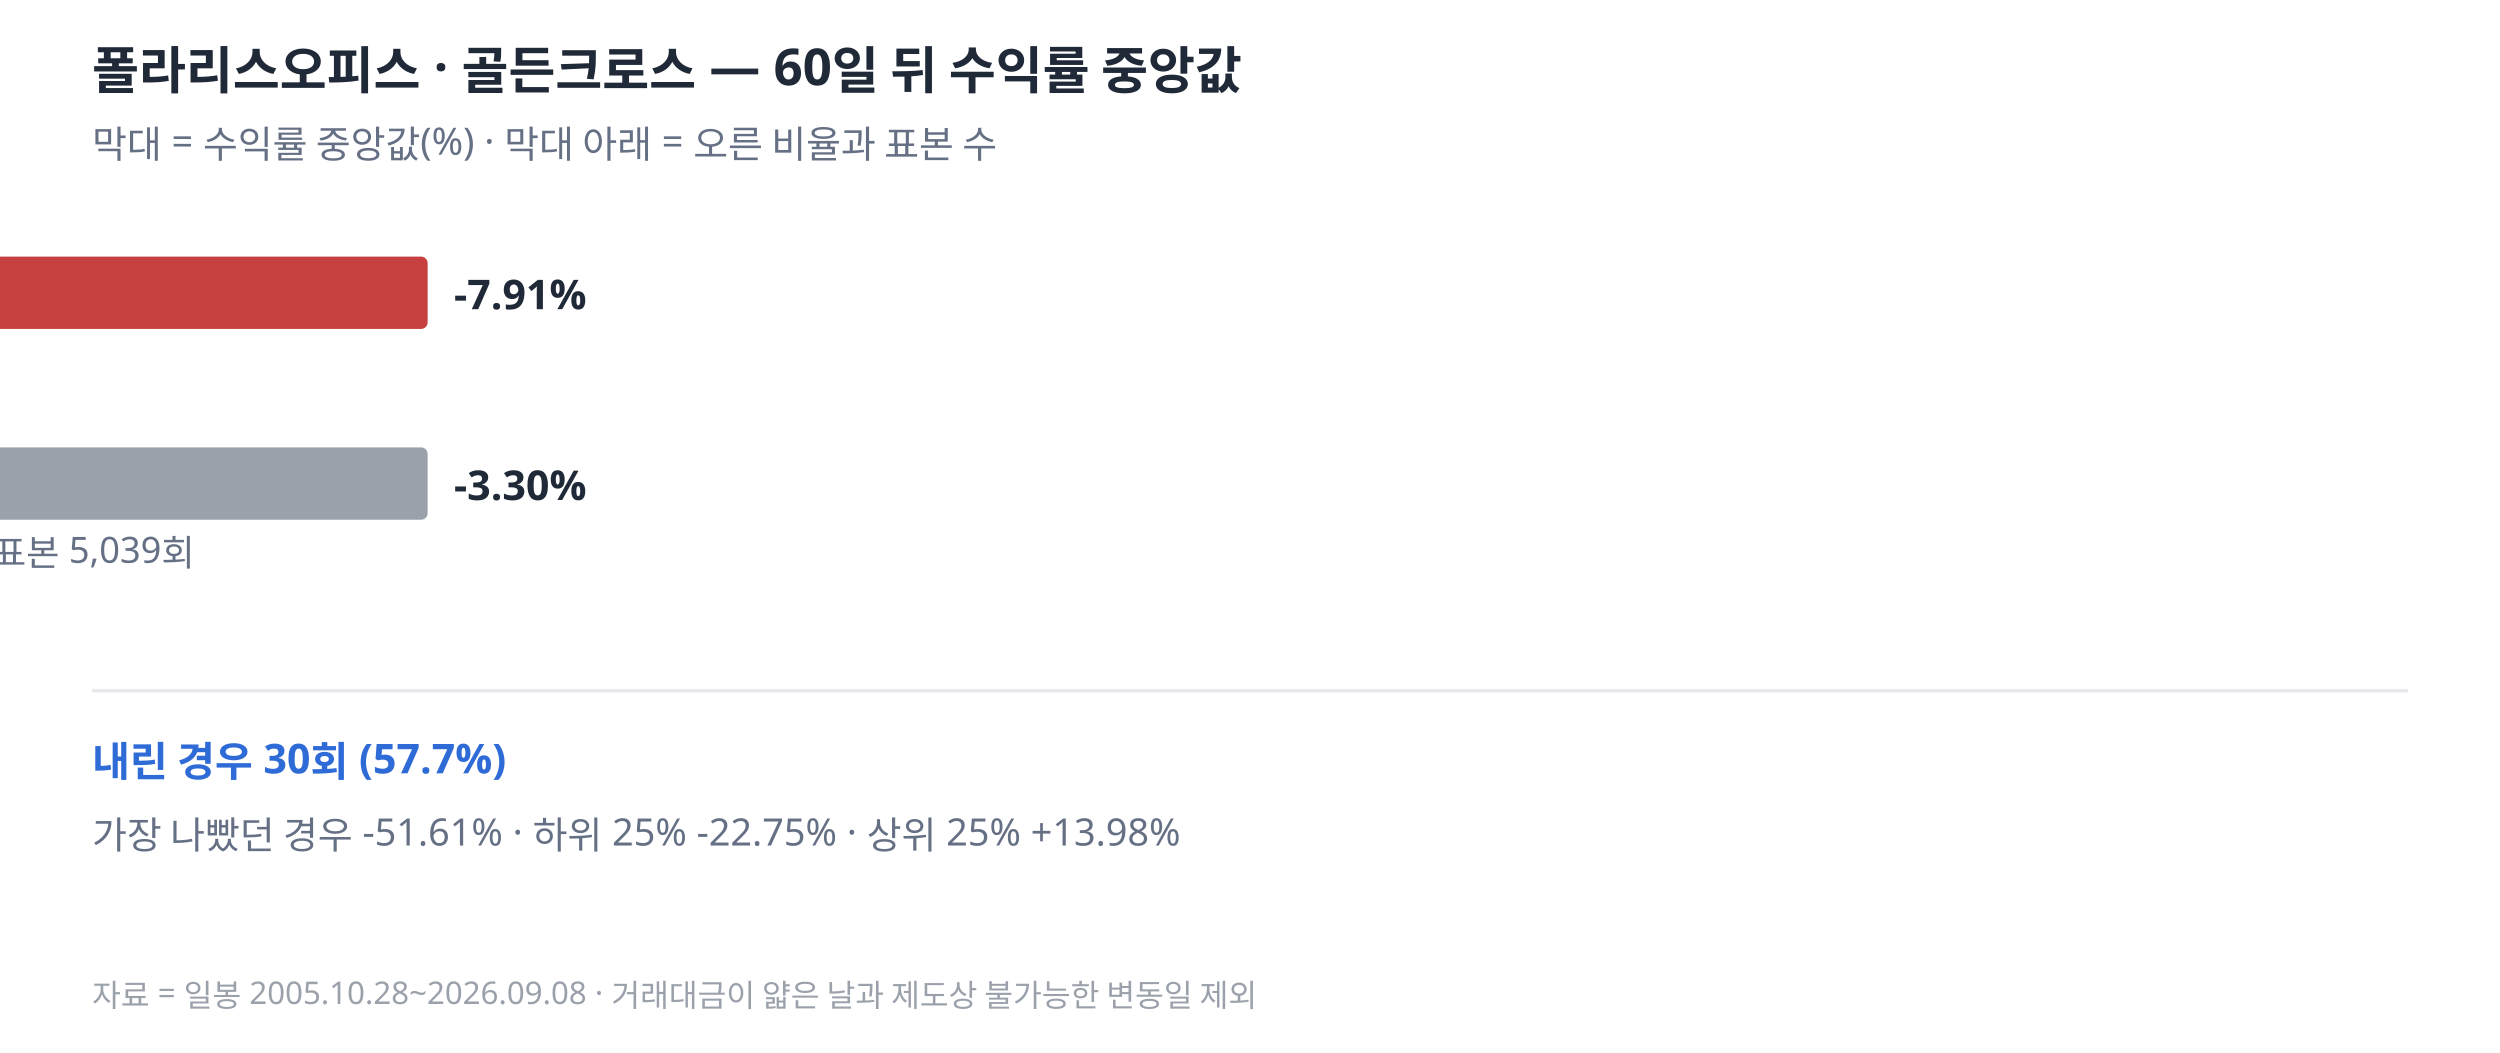
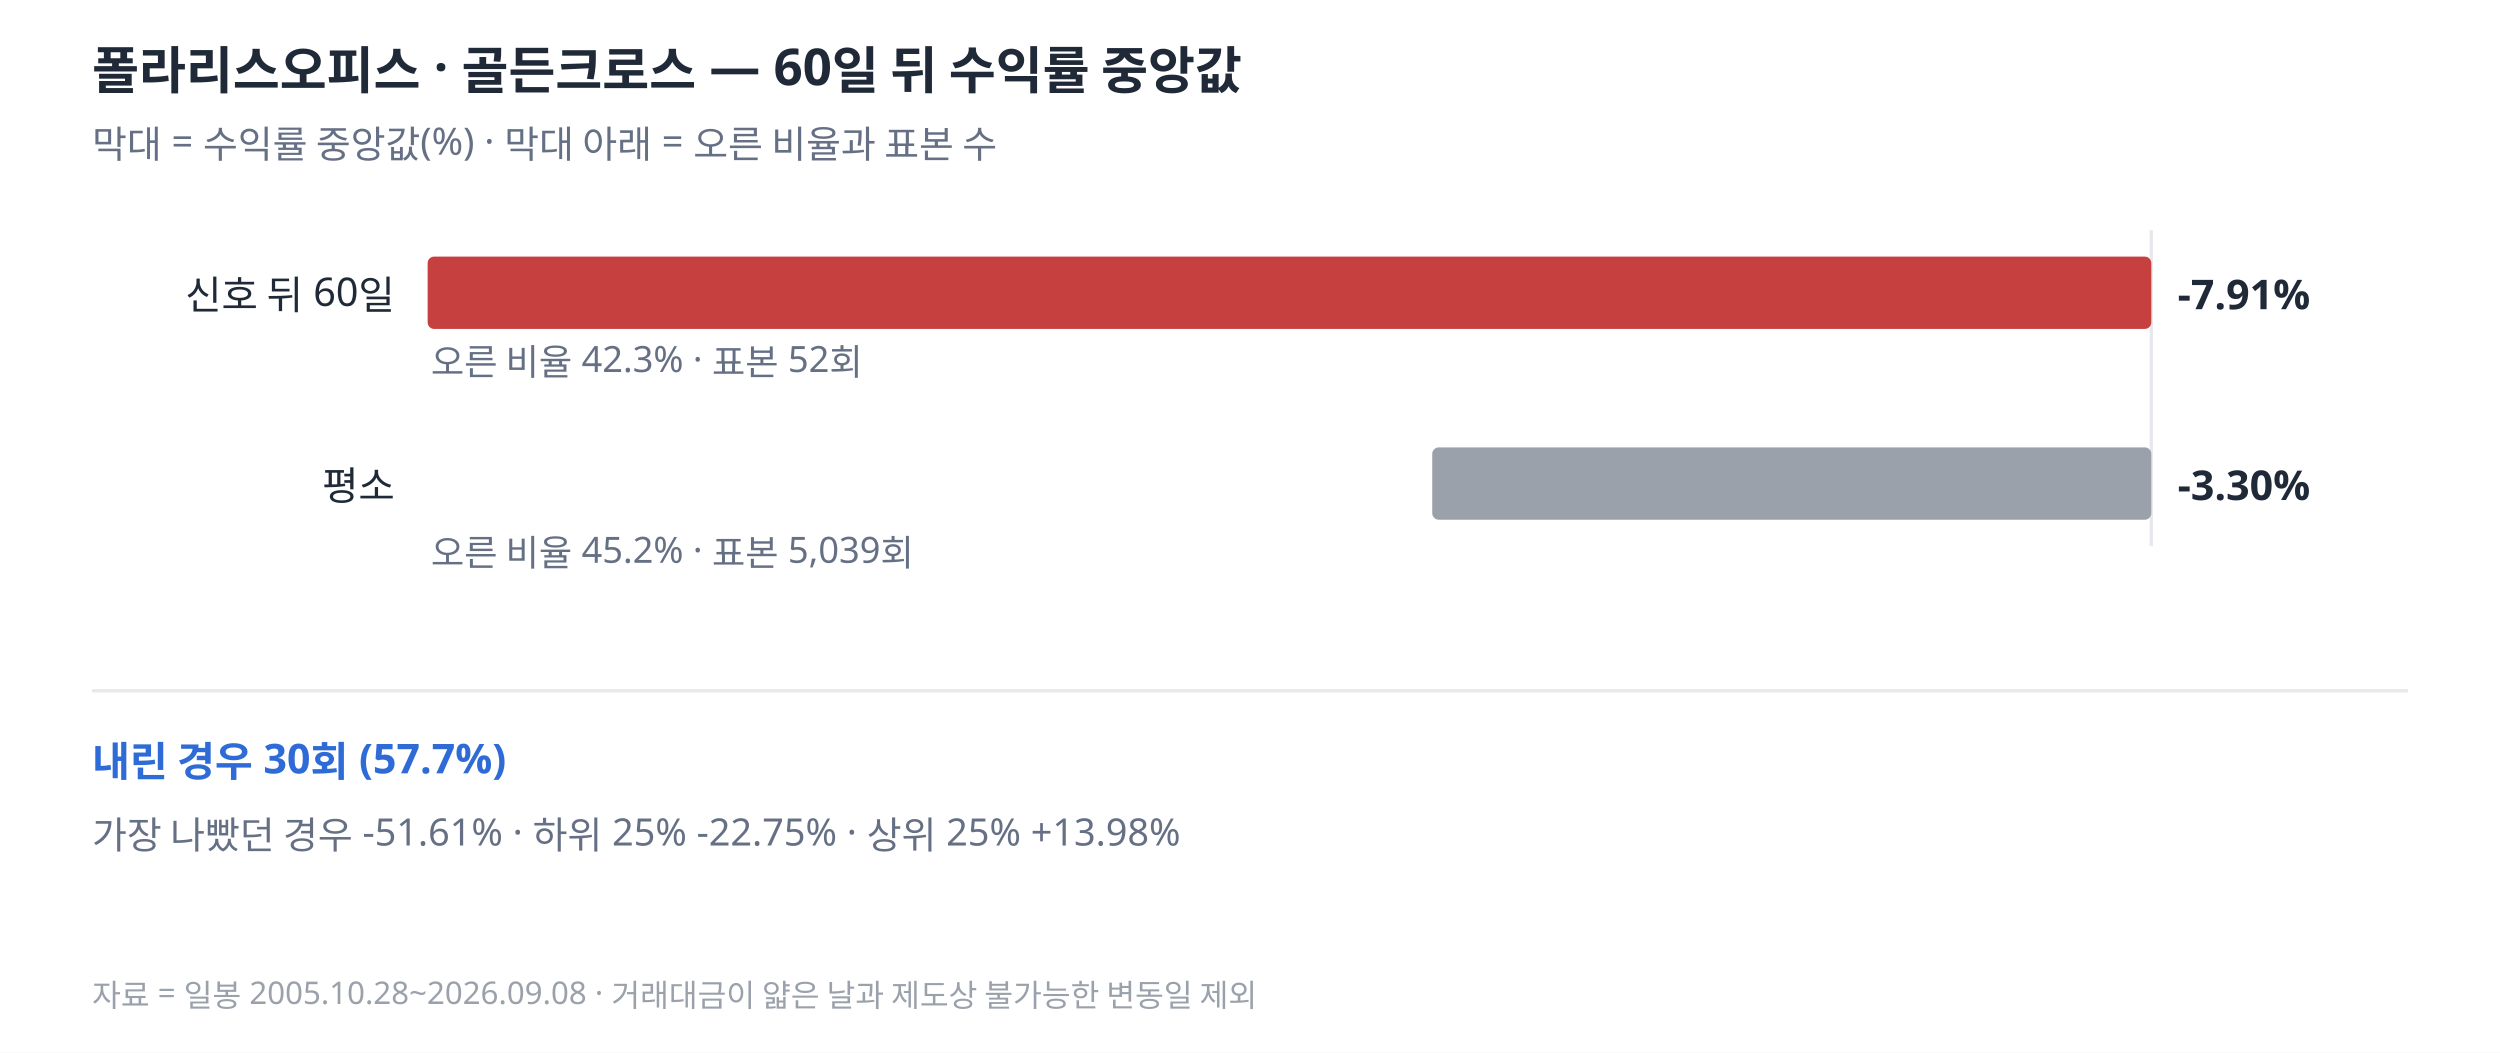
<svg xmlns="http://www.w3.org/2000/svg" viewBox="0 0 760 320" width="760" height="320" font-family="Malgun Gothic, 맑은 고딕, sans-serif">
  <rect width="760" height="320" fill="#FFFFFF" />
  <text x="28" y="27" font-size="15.5" font-weight="700" fill="#1F2937">폴라리스오피스 · 골든크로스 — 60일 뒤 수익률 중앙값</text>
  <text x="28" y="48" font-size="11.5" fill="#667085">막대 = 수익률 중앙값(%) · 막대 아래 = 오른 비율과 표본 수</text>
+   <line x1="654.0" y1="70" x2="654.0" y2="166" stroke="#E6E8EC" />
  <text x="120" y="94" font-size="12" text-anchor="end" fill="#1F2937">신호 뒤 60일</text>
-   <rect x="-394.0" y="78" width="524.0" height="22" fill="#C6403F" rx="2" />
-   <text x="138.0" y="94" font-size="12.5" font-weight="700" fill="#1F2937">-7.91%</text>
-   <text x="-393.0" y="114" font-size="11" fill="#667085">오른 비율 42.3% · 표본 52회</text>
+   <rect x="130.0" y="78" width="524.0" height="22" fill="#C6403F" rx="2" />
+   <text x="662.0" y="94" font-size="12.5" font-weight="700" fill="#1F2937">-7.91%</text>
+   <text x="131.0" y="114" font-size="11" fill="#667085">오른 비율 42.3% · 표본 52회</text>
  <text x="120" y="152" font-size="12" text-anchor="end" fill="#1F2937">평소</text>
-   <rect x="-88.6" y="136" width="218.6" height="22" fill="#9AA1AB" rx="2" />
-   <text x="138.0" y="152" font-size="12.5" font-weight="700" fill="#1F2937">-3.30%</text>
-   <text x="-87.6" y="172" font-size="11" fill="#667085">오른 비율 45.2% · 표본 5,039회</text>
+   <rect x="435.4" y="136" width="218.6" height="22" fill="#9AA1AB" rx="2" />
+   <text x="662.0" y="152" font-size="12.5" font-weight="700" fill="#1F2937">-3.30%</text>
+   <text x="131.0" y="172" font-size="11" fill="#667085">오른 비율 45.2% · 표본 5,039회</text>
  <line x1="28" y1="210" x2="732" y2="210" stroke="#E6E8EC" />
  <text x="28" y="236" font-size="12.5" font-weight="700" fill="#2E6BD6">내린 경우 30회 (57.7%)</text>
  <text x="28" y="258" font-size="11.5" fill="#667085">가장 나빴던 경우 -51.61% · 하위 25% -22.75% · 상위 25% +13.98%</text>
  <text x="28" y="306" font-size="9.5" fill="#9AA1AB">자료 = 일봉 2005.10.28~2026.09.08 · 거래대금이 얇은 날과 제도상 불가능한 변동일 제외</text>
</svg>
